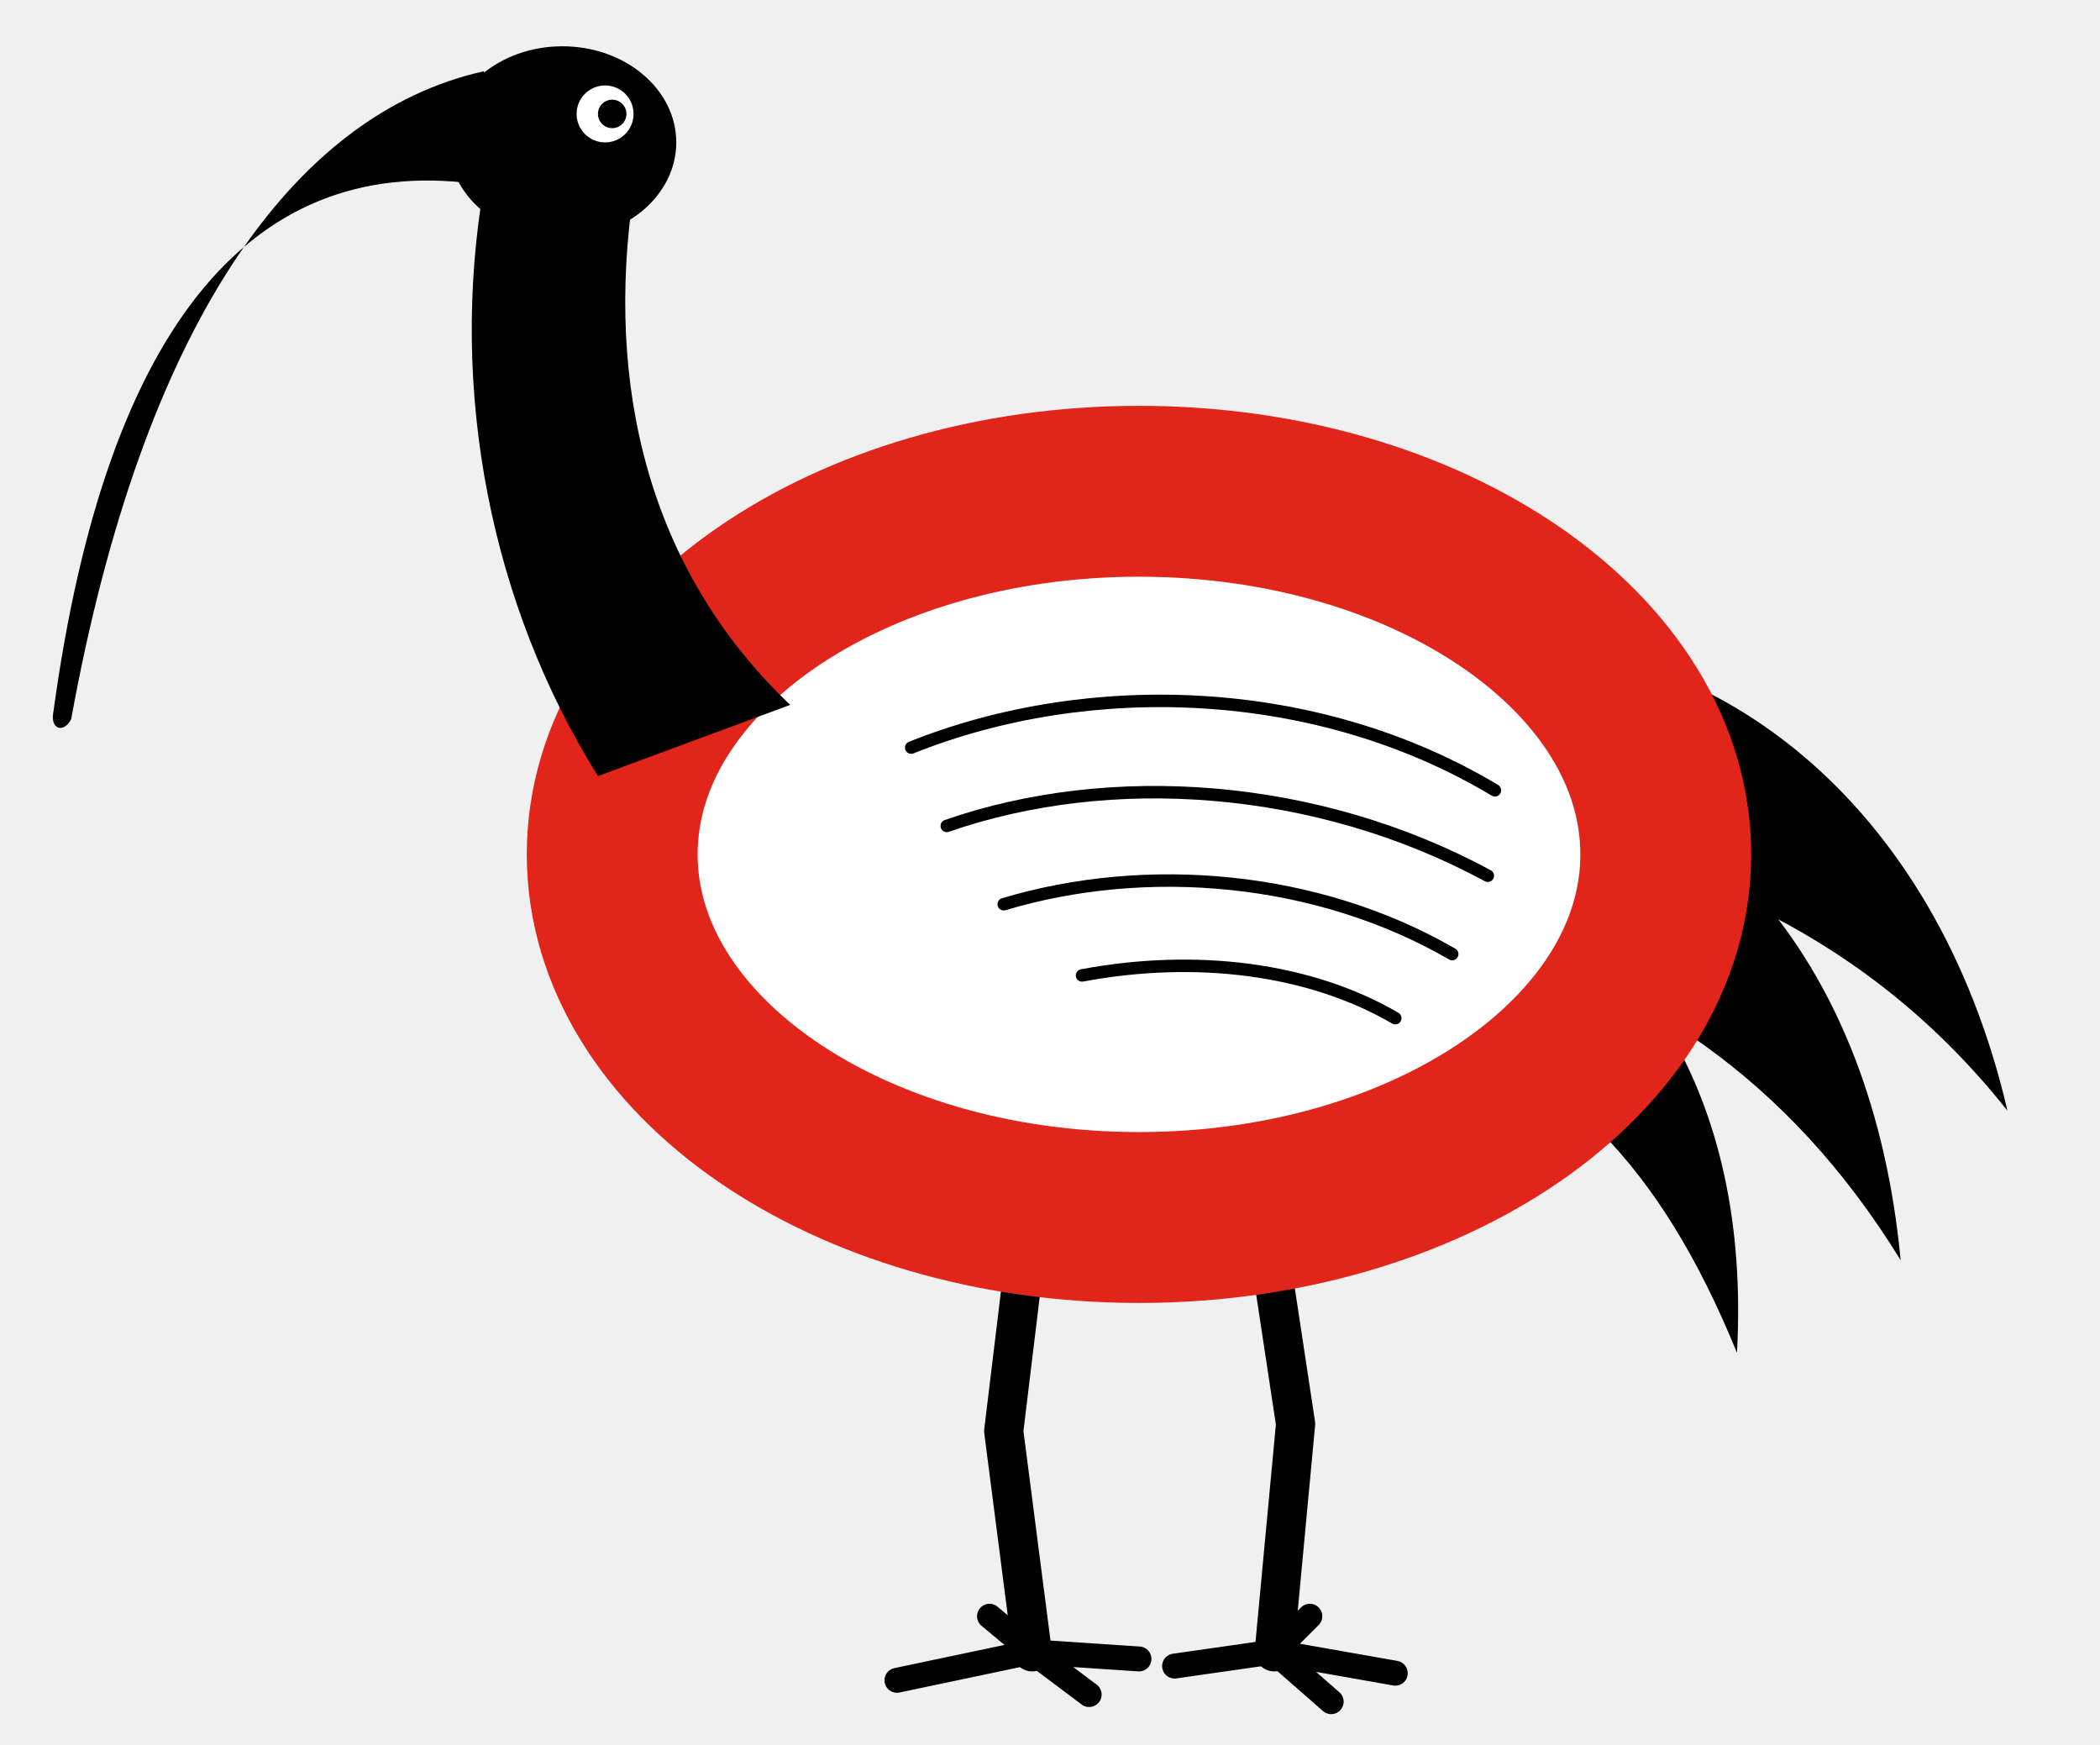
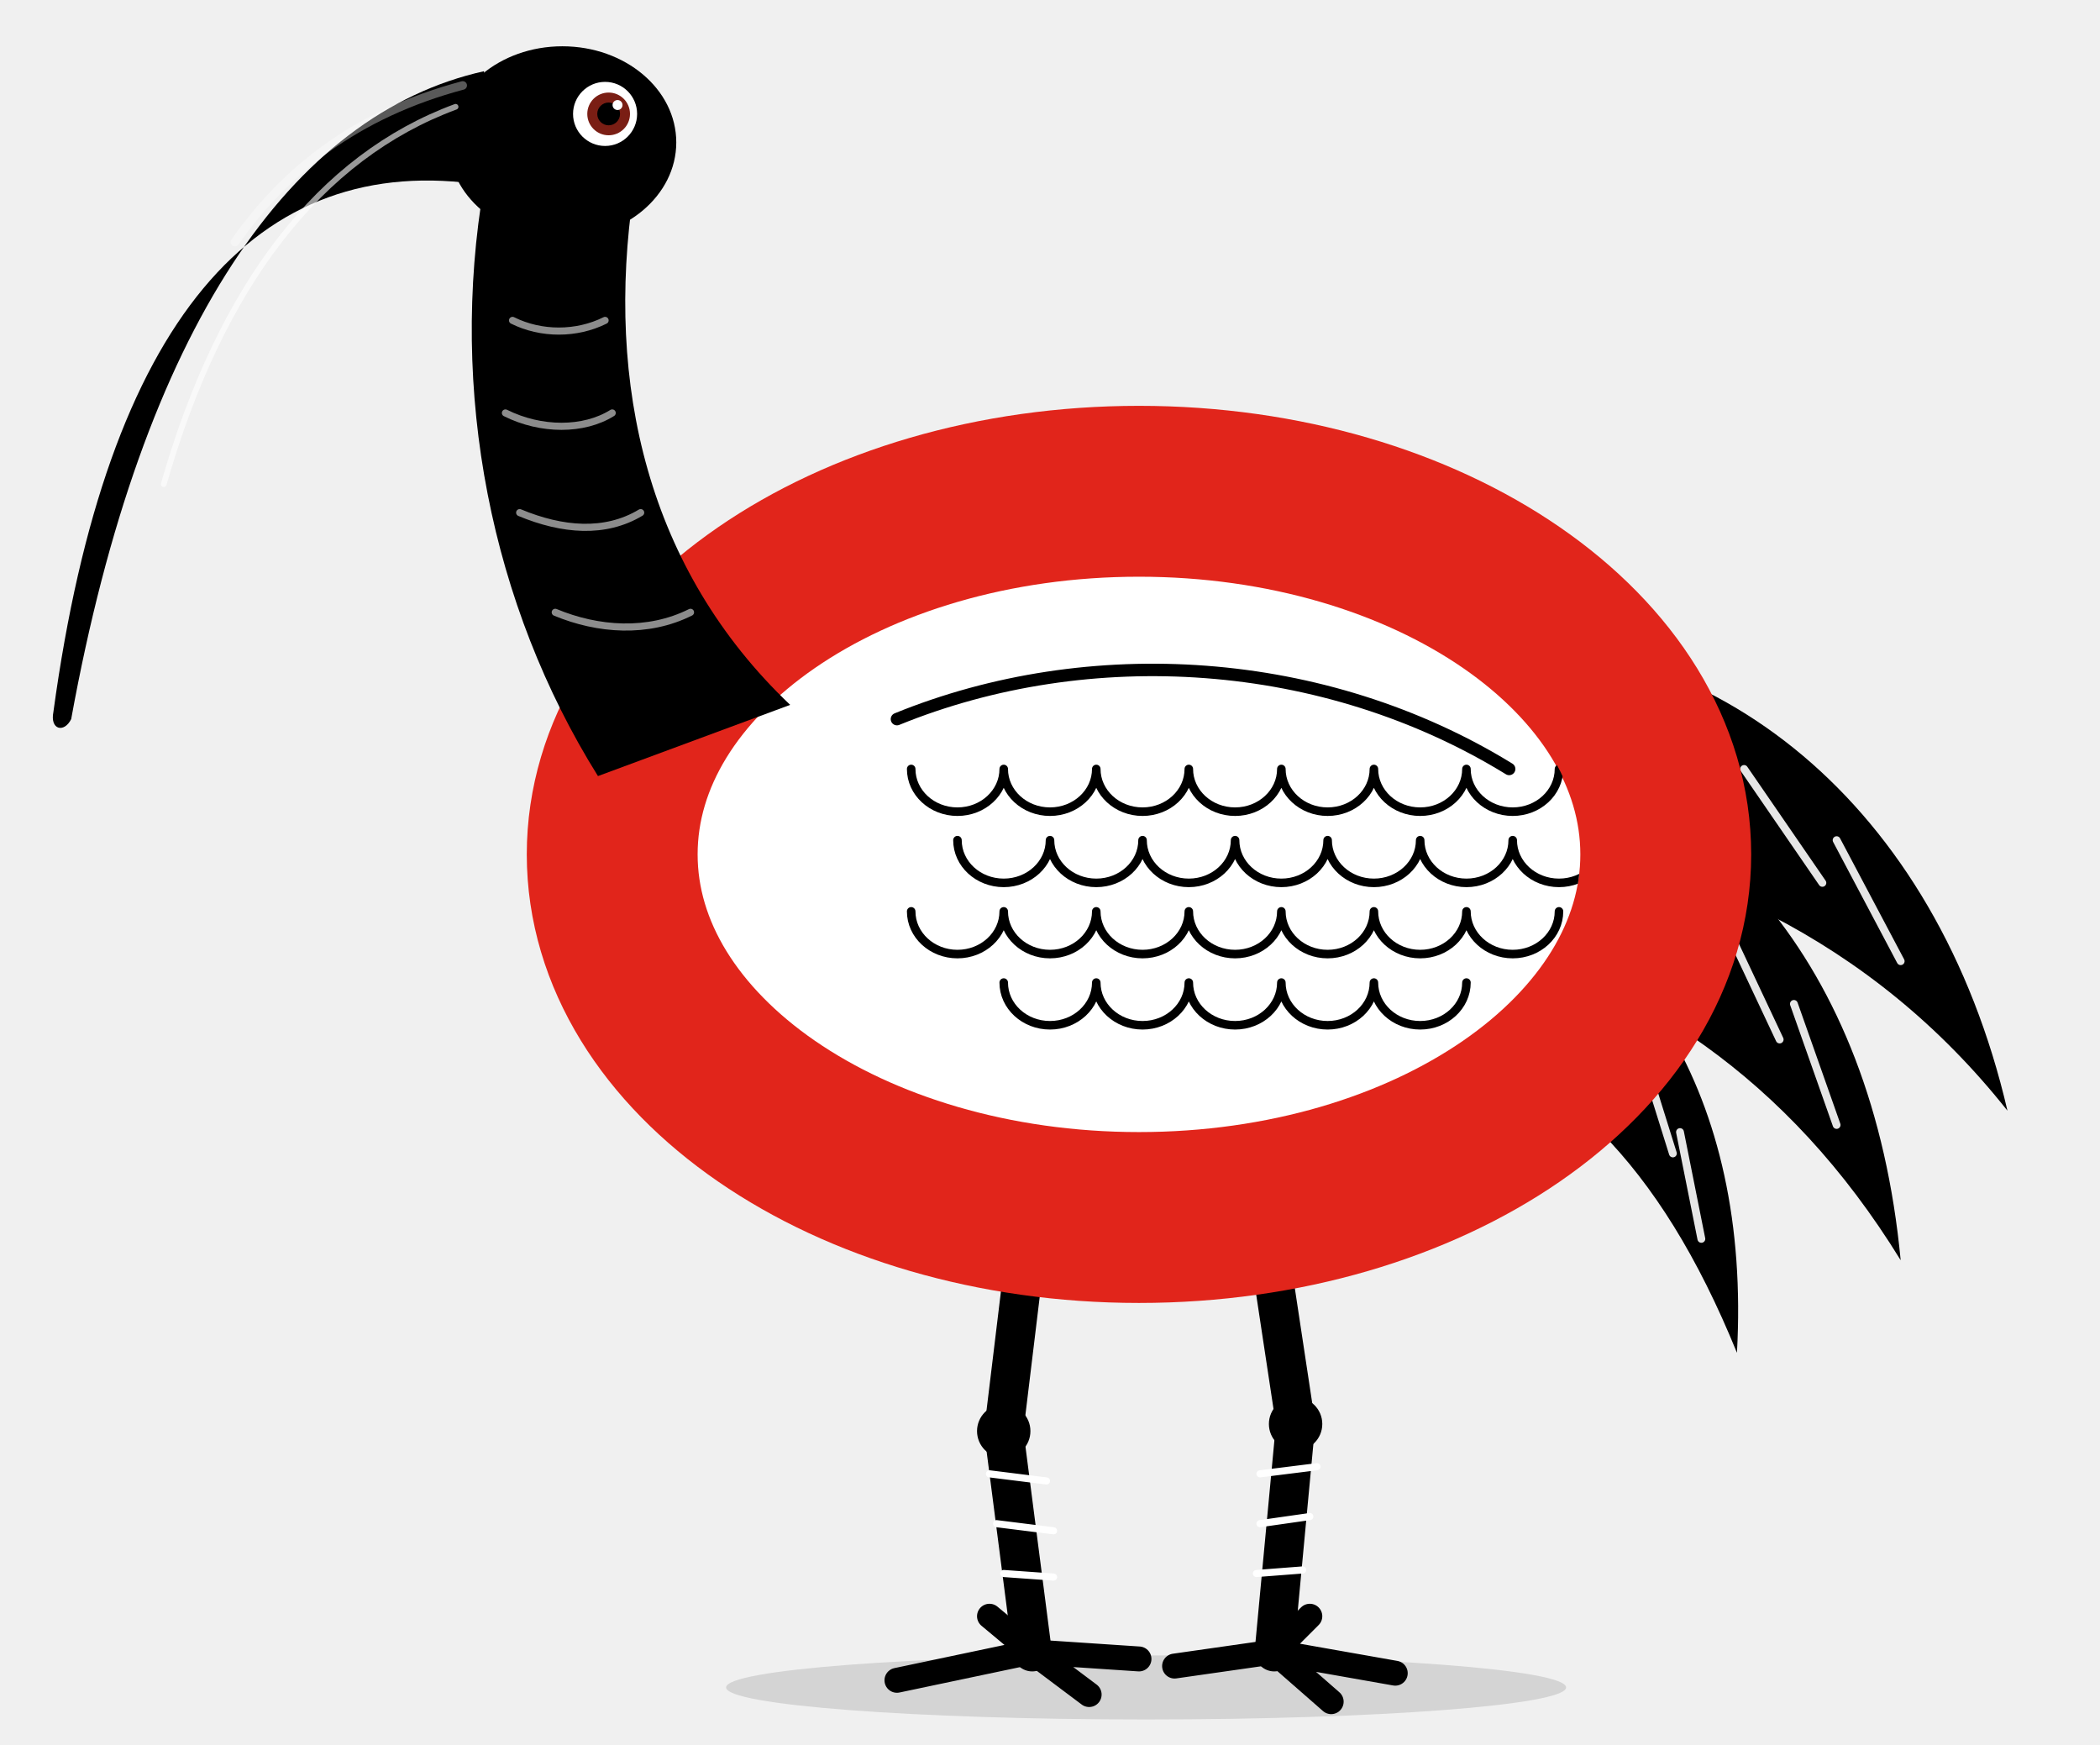
<svg xmlns="http://www.w3.org/2000/svg" viewBox="40 60 590 490" role="img" aria-labelledby="t">
+   <defs>
+     <clipPath id="wing-clip-img">
+       <ellipse cx="360" cy="300" rx="124" ry="78" />
+     </clipPath>
+   </defs>
  <g class="bird">
+     <ellipse class="shadow" cx="362" cy="534" rx="118" ry="9" fill="#000" opacity=".12" />
    <g class="plumes">
      <path d="M450 240 C522 236 584 286 604 372 C566 324 514 300 454 292 Z" />
      <path d="M458 268 C520 280 566 330 574 414 C542 362 500 336 452 322 Z" />
      <path d="M446 298 C500 318 532 368 528 440 C506 386 478 360 438 346 Z" />
+       <g class="barbs" fill="none" stroke="#fff" stroke-width="2.2" stroke-linecap="round" opacity=".9">
+         <path d="M500 262 L526 290 M530 276 L552 308 M556 296 L574 330" />
+         <path d="M498 298 L516 330 M524 318 L540 352 M544 342 L556 376" />
+         <path d="M480 330 L494 360 M500 352 L510 384 M512 378 L518 408" />
+       </g>
    </g>
    <g class="legs" fill="none" stroke="#000" stroke-linecap="round" stroke-linejoin="round">
      <path d="M330 396 L322 462 L330 524" stroke-width="11" />
      <path d="M330 524 L292 532 M330 524 L346 536 M330 524 L360 526 M330 524 L318 514" stroke-width="7" />
      <path d="M394 394 L404 460 L398 524" stroke-width="11" />
      <path d="M398 524 L432 530 M398 524 L414 538 M398 524 L370 528 M398 524 L408 514" stroke-width="7" />
    </g>
+     <g class="scales" fill="none" stroke="#fff" stroke-width="2" stroke-linecap="round">
+       <path d="M318 474 L334 476 M320 488 L336 490 M322 502 L336 503" />
+       <path d="M394 474 L410 472 M394 488 L408 486 M393 502 L406 501" />
+     </g>
+     <circle cx="322" cy="462" r="7.5" fill="#000" />
+     <circle cx="404" cy="460" r="7.5" fill="#000" />
    <g class="zero">
      <ellipse cx="360" cy="300" rx="148" ry="102" fill="#fff" stroke="#E1251B" stroke-width="48" />
-       <g class="wing" fill="none" stroke="#000" stroke-width="3.5" stroke-linecap="round">
-         <path d="M296 270 C346 250 410 252 460 282" />
-         <path d="M306 292 C352 276 410 280 458 306" />
-         <path d="M322 314 C362 302 410 306 448 328" />
-         <path d="M344 334 C376 328 408 332 432 346" />
+       <g class="wing" clip-path="url(#wing-clip-img)" fill="none" stroke="#000" stroke-linecap="round">
+         <path stroke-width="3.5" d="M292 262 C346 240 412 244 464 276" />
+         <path stroke-width="2.4" d="M296 276 a13.0 12 0 0 0 26 0 M322 276 a13.0 12 0 0 0 26 0 M348 276 a13.0 12 0 0 0 26 0 M374 276 a13.0 12 0 0 0 26 0 M400 276 a13.0 12 0 0 0 26 0 M426 276 a13.0 12 0 0 0 26 0 M452 276 a13.0 12 0 0 0 26 0" />
+         <path stroke-width="2.4" d="M309 296 a13.0 12 0 0 0 26 0 M335 296 a13.0 12 0 0 0 26 0 M361 296 a13.0 12 0 0 0 26 0 M387 296 a13.0 12 0 0 0 26 0 M413 296 a13.0 12 0 0 0 26 0 M439 296 a13.0 12 0 0 0 26 0 M465 296 a13.0 12 0 0 0 26 0" />
+         <path stroke-width="2.4" d="M296 316 a13.0 12 0 0 0 26 0 M322 316 a13.0 12 0 0 0 26 0 M348 316 a13.0 12 0 0 0 26 0 M374 316 a13.0 12 0 0 0 26 0 M400 316 a13.0 12 0 0 0 26 0 M426 316 a13.0 12 0 0 0 26 0 M452 316 a13.0 12 0 0 0 26 0" />
+         <path stroke-width="2.4" d="M322 336 a13.0 12 0 0 0 26 0 M348 336 a13.0 12 0 0 0 26 0 M374 336 a13.0 12 0 0 0 26 0 M400 336 a13.0 12 0 0 0 26 0 M426 336 a13.0 12 0 0 0 26 0" />
      </g>
    </g>
    <path class="grow neck" d="M208 278 C178 230 166 170 176 112 L218 114 C210 168 222 220 262 258 Z" />
+     <g class="folds" fill="none" stroke="#fff" stroke-width="2" stroke-linecap="round" opacity=".55">
+       <path d="M184 150 C192 154 202 154 210 150" />
+       <path d="M182 176 C192 181 204 181 212 176" />
+       <path d="M186 204 C198 209 210 210 220 204" />
+       <path d="M196 232 C208 237 222 238 234 232" />
+     </g>
    <g class="pop head">
      <ellipse cx="198" cy="100" rx="32" ry="27" />
-       <circle cx="210" cy="92" r="8" fill="#fff" />
-       <circle cx="212" cy="92" r="4" />
+       <circle cx="210" cy="92" r="9" fill="#fff" />
+       <circle cx="211" cy="92" r="6" fill="#7a1e14" />
+       <circle cx="211" cy="92" r="3.2" />
+       <circle cx="213.5" cy="89.5" r="1.4" fill="#fff" />
    </g>
-     <path class="grow bill" d="M176 80 C122 92 80 152 60 262 C58 266 54 265 55 260 C70 150 112 102 176 112 Z" />
+     <g class="grow bill">
+       <path d="M176 80 C122 92 80 152 60 262 C58 266 54 265 55 260 C70 150 112 102 176 112 Z" />
+       <path d="M168 90 C130 104 102 140 86 196" fill="none" stroke="#fff" stroke-width="1.6" stroke-linecap="round" opacity=".6" />
+       <path d="M170 84 C140 92 120 108 106 128" fill="none" stroke="#fff" stroke-width="2.4" stroke-linecap="round" opacity=".35" />
+     </g>
  </g>
</svg>
